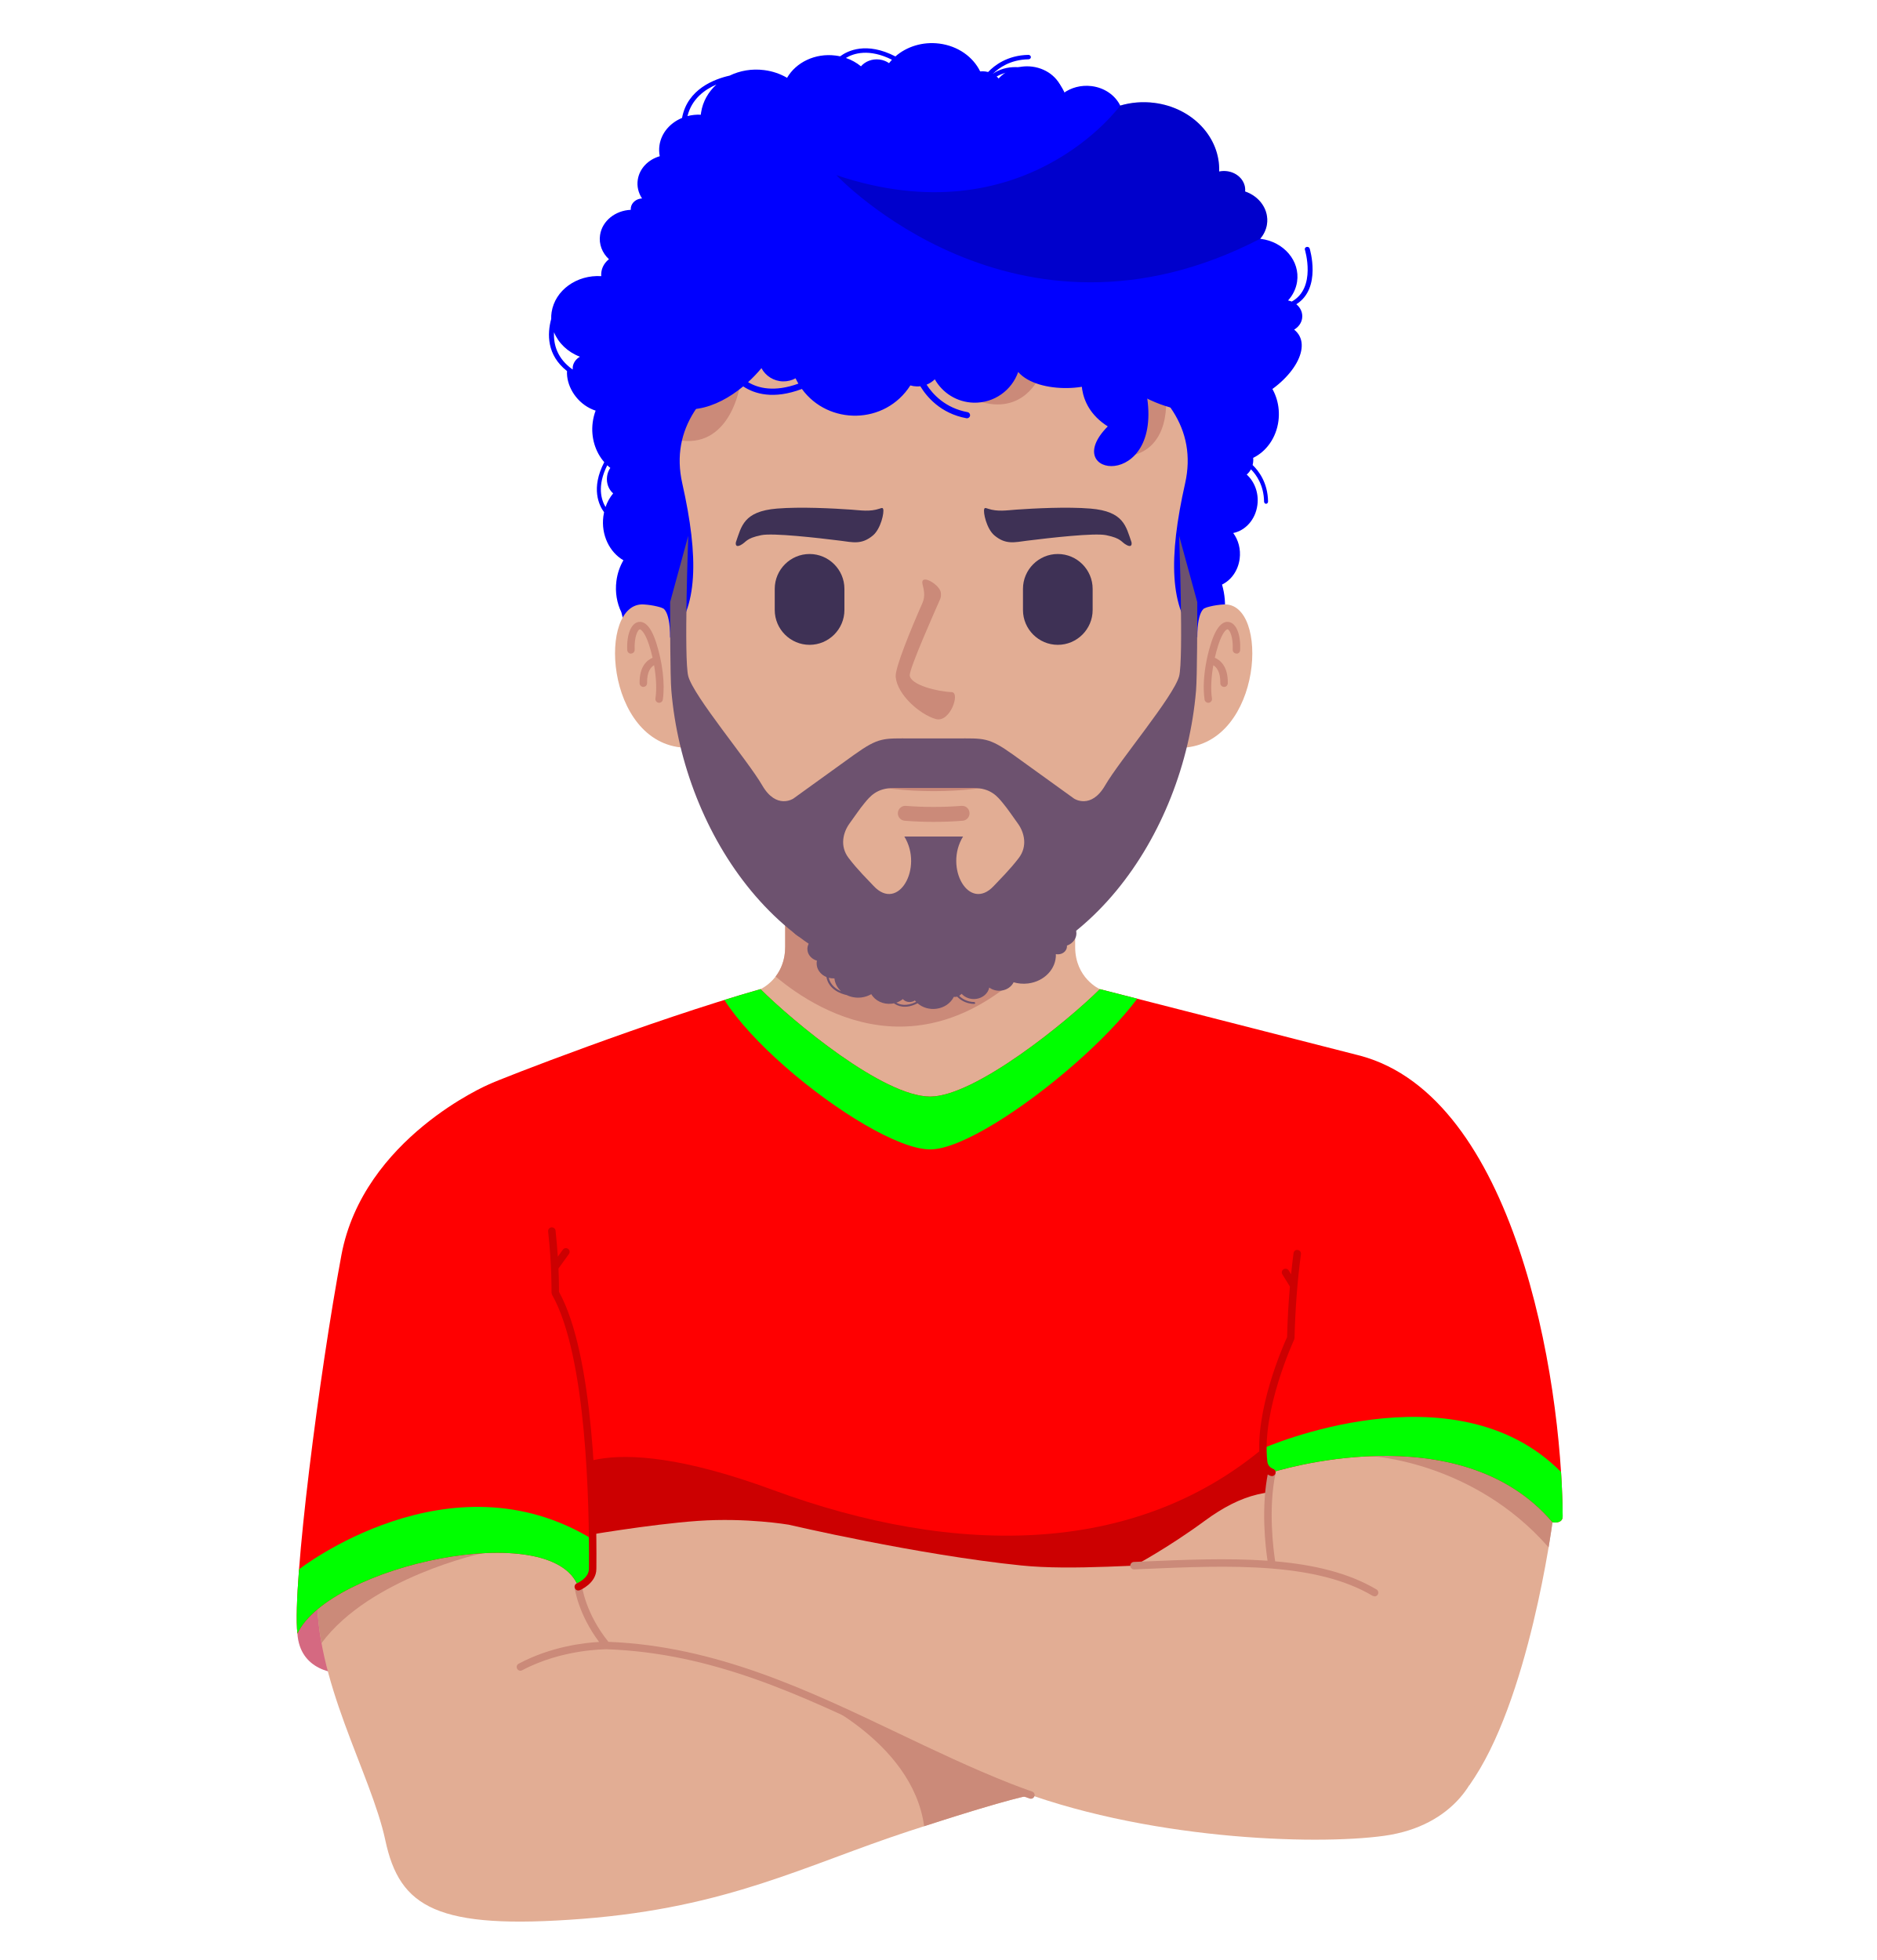
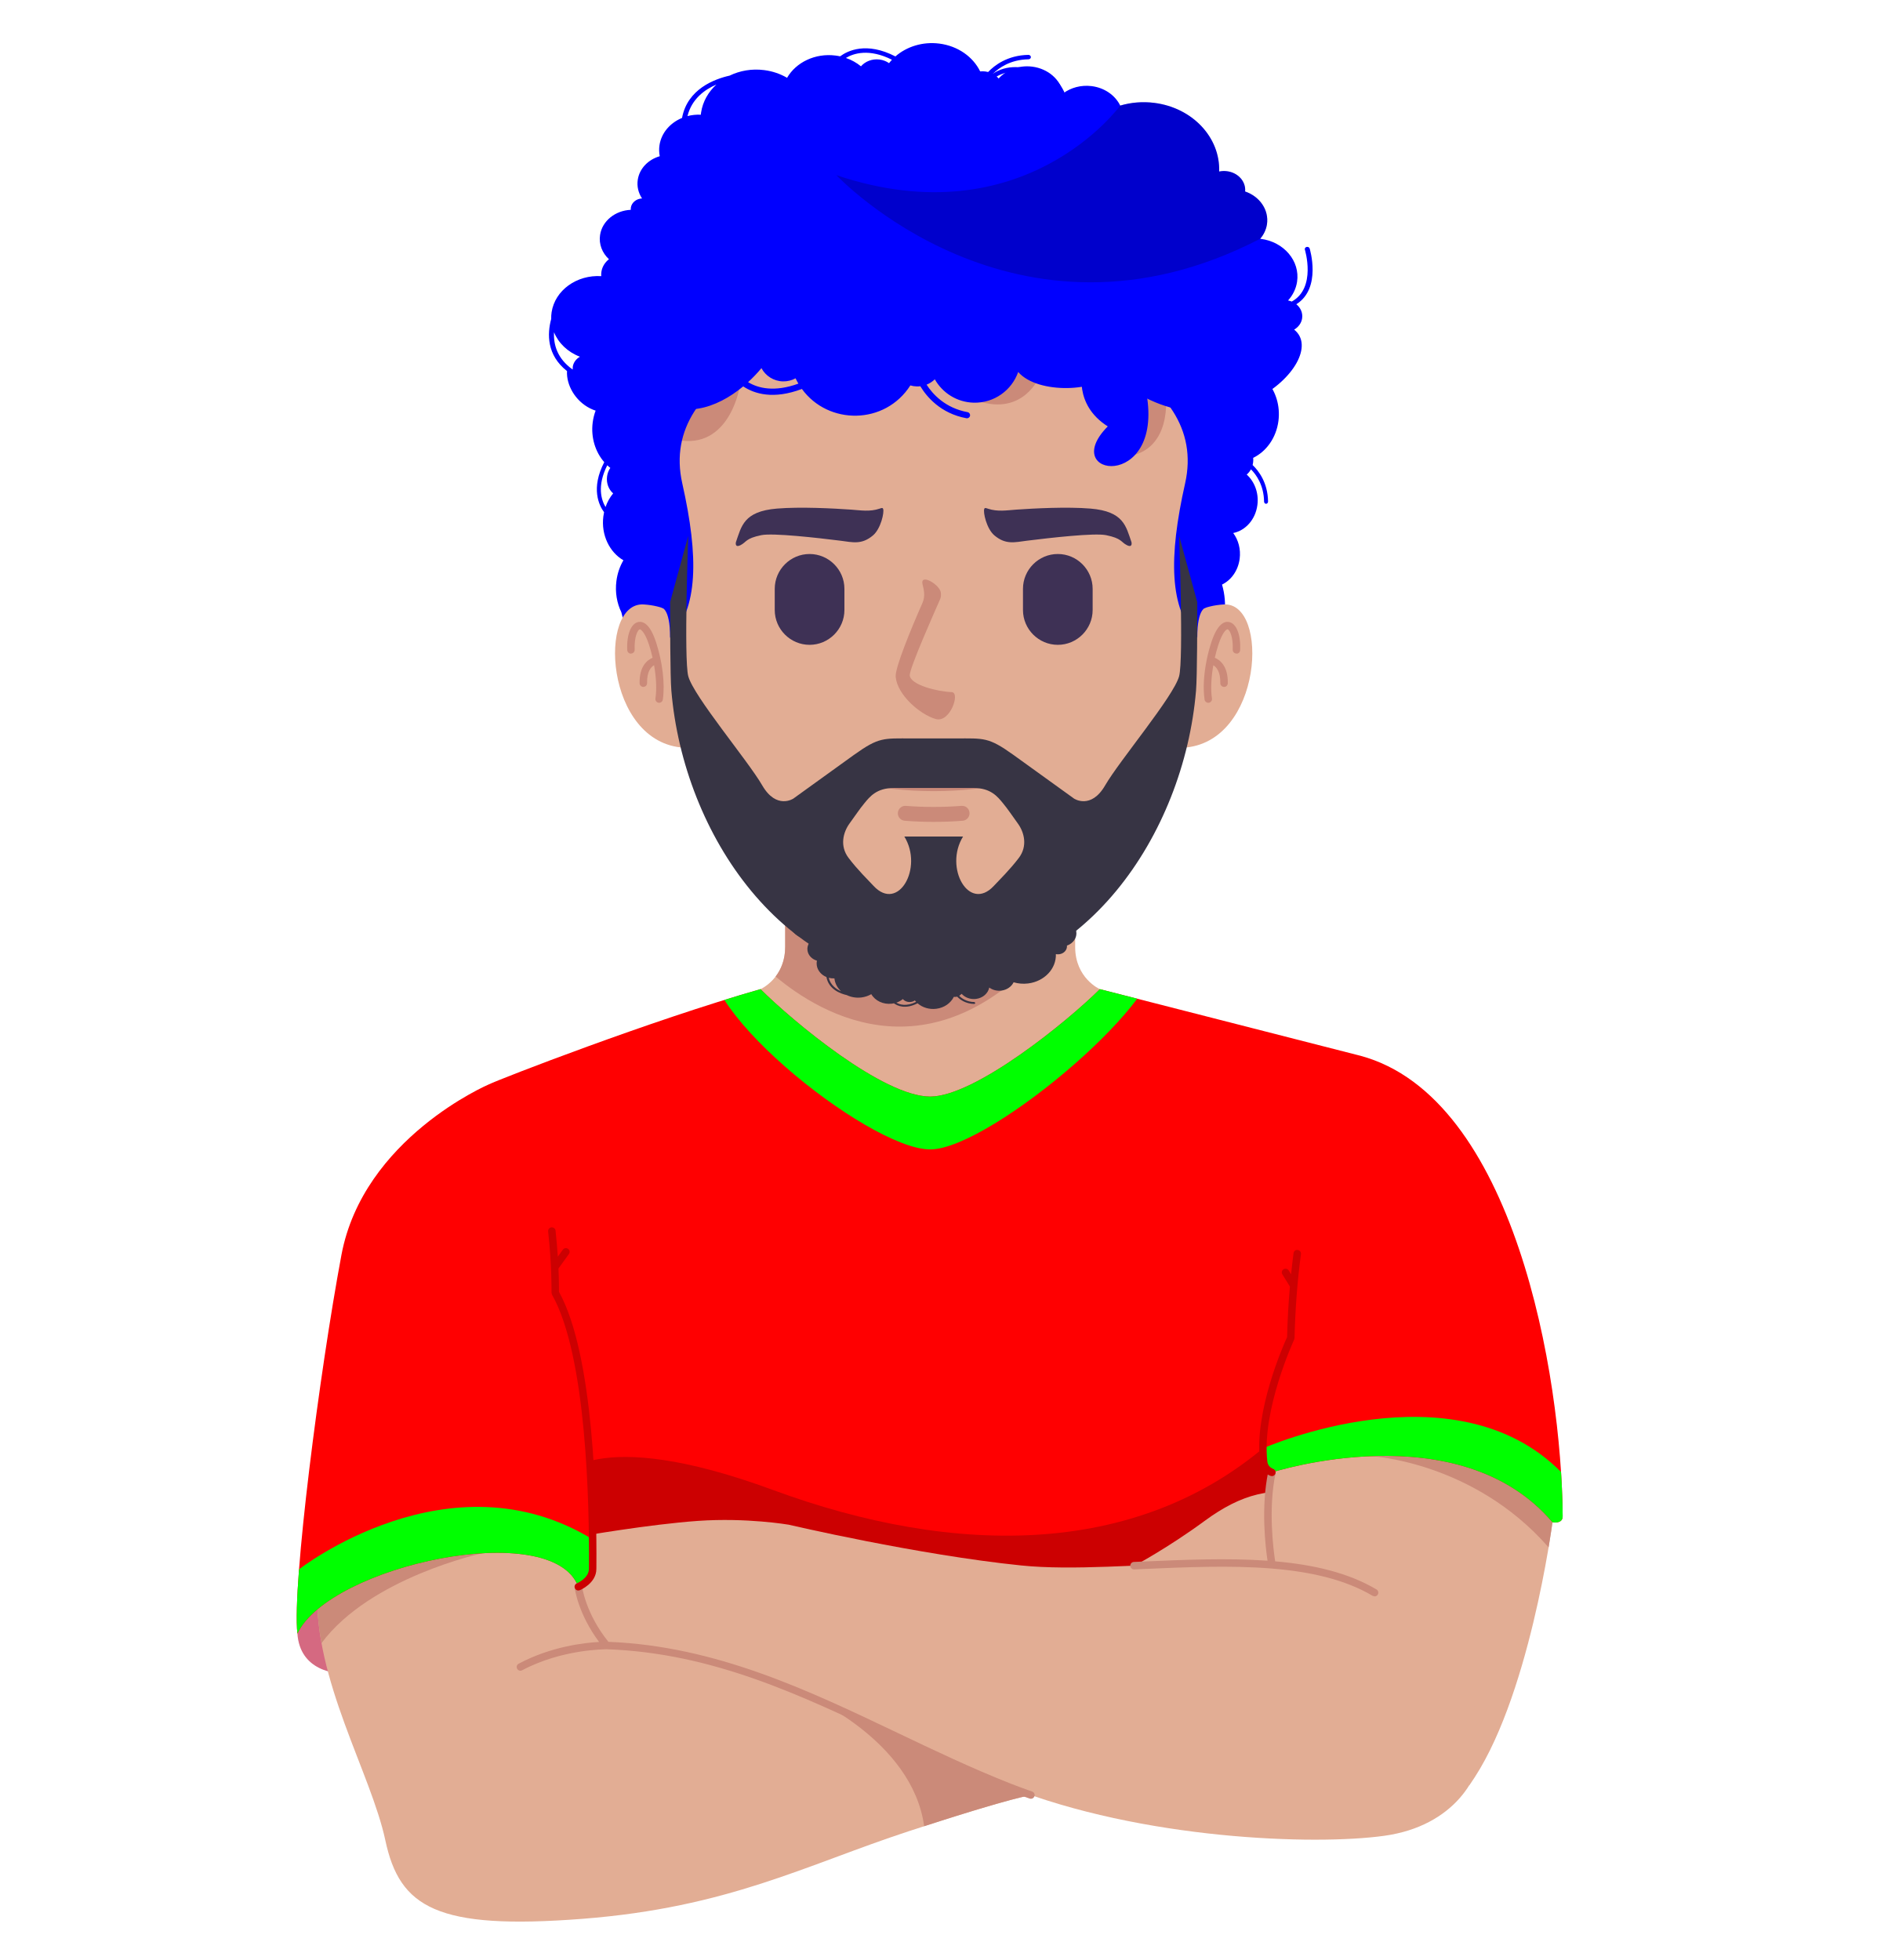
<svg xmlns="http://www.w3.org/2000/svg" width="224" height="234" viewBox="0 0 224 234" fill="none">
  <path fill-rule="evenodd" clip-rule="evenodd" d="M42.596 199.787C39.719 200.092 35.803 199.294 35.504 195.033C35.203 190.775 39.583 190.526 39.665 190.656C39.751 190.789 42.776 196.201 42.776 196.316L42.596 199.787Z" fill="#D56981" />
  <path fill-rule="evenodd" clip-rule="evenodd" d="M93.737 138.087H128.355V121.471C130.487 120.764 132.736 119.901 132.736 119.901L131.299 118.092C131.299 118.092 128.355 116.803 128.355 113.043V81.063H93.737V113.043C93.737 116.803 90.792 118.092 90.792 118.092L89.356 119.901C89.356 119.901 91.604 120.764 93.737 121.471V138.087Z" fill="#E2AD94" />
  <path fill-rule="evenodd" clip-rule="evenodd" d="M93.737 102.745V113.043C93.737 114.639 93.205 115.789 92.593 116.587C97.977 121.107 111.735 129.407 126.075 111.945L104.097 99.088C104.097 99.088 98.355 101.144 93.737 102.745Z" fill="#CB8A79" />
  <path fill-rule="evenodd" clip-rule="evenodd" d="M58.339 129.471C59.716 128.804 77.651 121.839 90.792 118.092C94.629 121.92 105.413 130.917 111.044 130.917C116.408 130.917 127.464 121.92 131.299 118.092L162.401 126.044V187.823L161.369 199.659H63.24L58.339 129.471Z" fill="#FF0001" />
  <path fill-rule="evenodd" clip-rule="evenodd" d="M162.401 168.373V187.823L162.161 190.552C152.671 191.623 123.828 195.1 119.533 195.896C116.489 196.459 95.532 198.64 78.757 199.659H63.24L62.219 185.028C64.563 180.402 66.827 176.473 66.827 176.473C66.827 176.473 70.699 169.932 92.284 177.887C113.868 185.842 136.599 186.276 152.72 171.192C157.325 166.883 160.391 166.595 162.401 168.373Z" fill="#CC0001" />
  <path fill-rule="evenodd" clip-rule="evenodd" d="M94.144 182.029C94.144 182.029 89.139 181.169 83.324 181.576C77.508 181.983 69.26 183.425 69.26 183.425L66.331 188.336L69.396 197.893C69.396 197.893 72.776 199.38 74.443 198.254C76.112 197.128 94.639 187.164 94.144 182.029Z" fill="#E2AD94" />
  <path fill-rule="evenodd" clip-rule="evenodd" d="M69.039 189.442C69.039 189.442 69.441 192.848 72.415 196.452L80.8 194.016L108.927 195.729L123.101 214.32C123.101 214.32 120.825 214.571 108.477 218.628C96.125 222.685 86.929 227.733 69.531 229.085C52.132 230.436 47.713 227.733 46.001 219.709C44.288 211.685 37.437 200.508 37.888 189.778C38.339 179.051 55.739 178.961 55.739 178.961C55.739 178.961 69.352 181.035 69.039 189.442Z" fill="#E2AD94" />
  <path fill-rule="evenodd" clip-rule="evenodd" d="M110.711 198.071L123.102 214.32C123.102 214.32 121.055 214.545 110.327 218.024C108.893 207.597 96.043 202.284 96.043 202.284L109.24 197.724C109.743 197.836 110.232 197.952 110.711 198.071Z" fill="#CB8A79" />
  <path fill-rule="evenodd" clip-rule="evenodd" d="M38.382 196.167C37.996 194.04 37.8 191.9 37.888 189.778C38.216 181.956 47.557 179.789 52.593 179.19L57.576 185.44C57.576 185.44 44.208 188.32 38.382 196.167Z" fill="#CB8A79" />
  <path fill-rule="evenodd" clip-rule="evenodd" d="M132.184 188.877L135.441 186.92C135.441 186.92 139.395 184.82 143.812 181.576C148.231 178.328 151.927 177.428 156.615 178.511C161.303 179.592 162.401 185.092 162.401 185.092C162.401 185.092 159.229 193.204 156.344 191.852C153.459 190.5 132.184 188.877 132.184 188.877Z" fill="#E2AD94" />
  <path fill-rule="evenodd" clip-rule="evenodd" d="M185.334 181.737C185.334 181.737 182.535 203.265 175.391 213.156L151.852 186.826C151.852 186.826 150.764 180.904 151.842 175.787C152.92 170.668 152.92 170.668 152.92 170.668C152.92 170.668 173.835 166.972 174.827 167.513C175.818 168.053 185.284 176.168 185.334 181.737Z" fill="#E2AD94" />
  <path fill-rule="evenodd" clip-rule="evenodd" d="M185.334 181.737C185.334 181.737 185.186 182.872 184.872 184.735C175.919 174.483 163.7 173.847 163.7 173.847L167.522 168.264C171.315 167.701 174.458 167.313 174.827 167.513C175.818 168.053 185.284 176.168 185.334 181.737Z" fill="#CB8A79" />
  <path fill-rule="evenodd" clip-rule="evenodd" d="M186.552 181.016C186.44 164.175 180.779 130.985 162.401 126.044C162.401 126.044 154.639 137.203 154.096 159.74C154.096 159.74 150.131 168.213 150.852 174.524C150.852 174.524 150.896 175.428 151.841 175.787C151.841 175.787 174.155 168.573 185.333 181.737C185.333 181.737 186.573 181.985 186.552 181.016Z" fill="#FF0001" />
  <path fill-rule="evenodd" clip-rule="evenodd" d="M186.552 181.016C186.542 179.395 186.479 177.623 186.359 175.737C173.565 162.82 150.787 172.911 150.764 172.92C150.764 173.465 150.792 174.002 150.852 174.524C150.852 174.524 150.896 175.428 151.842 175.787C151.842 175.787 174.155 168.573 185.333 181.737C185.333 181.737 186.574 181.985 186.552 181.016Z" fill="#00FF00" />
  <path fill-rule="evenodd" clip-rule="evenodd" d="M58.339 129.471C58.339 129.471 43.375 135.86 40.76 149.832C38.147 163.806 34.872 189.175 35.504 195.033C39.339 186.893 65.981 181.132 69.039 189.443C69.039 189.443 70.751 188.745 70.751 187.302C70.751 185.86 71.153 162.909 66.284 154.345C66.284 154.345 66.647 134.339 58.339 129.471Z" fill="#FF0001" />
  <path fill-rule="evenodd" clip-rule="evenodd" d="M35.699 187.357C35.433 190.828 35.344 193.555 35.504 195.033C39.339 186.893 65.981 181.132 69.039 189.444C69.039 189.444 70.751 188.745 70.751 187.302C70.751 186.993 70.768 185.706 70.751 183.784C53.655 173.311 35.699 187.357 35.699 187.357Z" fill="#00FF00" />
  <path fill-rule="evenodd" clip-rule="evenodd" d="M94.144 182.029C94.144 182.029 109.557 185.633 121.908 186.896C134.257 188.157 153.461 183.83 164.099 190.141C174.737 196.452 176.901 204.654 176.901 208.352C176.901 212.048 173.653 217.997 165.271 219.169C156.887 220.342 136.333 219.62 120.375 213.311C104.419 207 90.358 197.084 72.415 196.452L94.144 182.029Z" fill="#E2AD94" />
  <path d="M164.099 190.588L163.871 190.525C160.563 188.563 156.427 187.645 151.9 187.271L151.731 187.256C146.857 186.869 141.533 187.099 136.301 187.328L135.401 187.368H135.381C135.145 187.368 134.947 187.18 134.935 186.94C134.925 186.695 135.116 186.487 135.363 186.477L136.261 186.437C141.349 186.216 146.525 185.992 151.319 186.33C151.076 184.706 150.507 179.966 151.407 175.695C151.456 175.453 151.687 175.306 151.935 175.351C152.175 175.401 152.328 175.639 152.279 175.877C151.377 180.156 152.028 185.078 152.232 186.404C156.779 186.801 160.945 187.753 164.325 189.759C164.537 189.883 164.607 190.157 164.481 190.369C164.399 190.508 164.251 190.588 164.099 190.588ZM123.071 214.756L122.924 214.73C122.008 214.412 121.101 214.076 120.212 213.724C115.597 211.9 111.084 209.747 106.717 207.664C95.59 202.357 85.079 197.344 72.406 196.899C72.266 196.921 67.133 196.861 62.339 199.409C62.124 199.525 61.852 199.444 61.737 199.225C61.621 199.008 61.703 198.74 61.922 198.624C65.791 196.565 69.773 196.123 71.519 196.029C68.995 192.644 68.612 189.63 68.596 189.496C68.568 189.252 68.743 189.032 68.987 189.001C69.235 188.964 69.454 189.148 69.481 189.39C69.484 189.423 69.901 192.623 72.633 196.016C85.409 196.514 96.435 201.773 107.101 206.86C111.453 208.936 115.953 211.083 120.539 212.896C121.42 213.245 122.312 213.575 123.216 213.888C123.451 213.969 123.573 214.224 123.492 214.456C123.427 214.641 123.256 214.756 123.071 214.756Z" fill="#CB8A79" />
  <path d="M69.039 189.888C68.865 189.888 68.699 189.784 68.628 189.612C68.533 189.385 68.644 189.125 68.87 189.032C68.884 189.026 70.305 188.423 70.305 187.302L70.308 186.98C70.363 179.661 70.041 161.857 65.897 154.565L65.839 154.336C65.84 154.306 65.891 151.102 65.435 147.023C65.409 146.777 65.587 146.557 65.829 146.529C66.084 146.513 66.295 146.68 66.323 146.925C66.445 148.037 66.533 149.087 66.593 150.028L67.196 149.194C67.339 148.99 67.617 148.947 67.816 149.095C68.016 149.237 68.063 149.516 67.917 149.713L66.671 151.443C66.734 152.878 66.733 153.893 66.732 154.231C70.925 161.771 71.253 179.632 71.199 186.987L71.196 187.302C71.196 189.024 69.29 189.823 69.207 189.856L69.039 189.888Z" fill="#CC0001" />
  <path fill-rule="evenodd" clip-rule="evenodd" d="M86.475 119.38C88.084 121.888 90.721 124.707 93.737 127.352C99.765 132.64 107.292 137.227 111.044 137.227C114.68 137.227 122.159 132.417 128.355 126.973C131.299 124.388 133.953 121.656 135.768 119.233L131.299 118.092C127.464 121.92 116.408 130.917 111.044 130.917C105.413 130.917 94.629 121.92 90.792 118.092C89.399 118.488 87.951 118.923 86.475 119.38Z" fill="#00FF00" />
  <path d="M151.842 176.232L151.684 176.204C150.479 175.745 150.41 174.595 150.407 174.547C149.711 168.48 153.214 160.597 153.654 159.636C153.704 157.597 153.816 155.578 153.99 153.599L153.09 152.147C152.959 151.935 153.024 151.661 153.234 151.532C153.446 151.407 153.716 151.468 153.847 151.676L154.128 152.133C154.216 151.284 154.315 150.443 154.424 149.613C154.456 149.373 154.65 149.194 154.924 149.231C155.168 149.264 155.34 149.487 155.308 149.732C154.882 152.951 154.624 156.321 154.542 159.751L154.5 159.929C154.462 160.012 150.595 168.365 151.295 174.475C151.302 174.561 151.362 175.128 152 175.371C152.23 175.457 152.347 175.714 152.258 175.945C152.191 176.123 152.022 176.232 151.842 176.232Z" fill="#CC0001" />
  <path fill-rule="evenodd" clip-rule="evenodd" d="M78.544 77.659C76.701 77.204 75.691 75.816 75.137 74.527C75.929 75.401 76.972 76.007 78.161 76.191L78.399 76.221C78.372 76.717 78.423 77.204 78.544 77.659ZM105.912 90.115C104.729 91.783 103.215 92.195 101.88 92.127C103.055 91.651 104.027 90.643 104.529 89.328C104.757 89.736 105.141 90.032 105.6 90.103L105.912 90.115ZM72.289 60.532C71.792 59.701 71.247 58.035 72.493 55.552C72.609 55.661 72.732 55.765 72.86 55.865C72.656 56.153 72.519 56.504 72.469 56.893C72.367 57.691 72.667 58.445 73.199 58.904C72.812 59.371 72.5 59.92 72.289 60.532ZM72.028 61.655C71.745 63.857 72.76 65.925 74.424 66.891C73.997 67.617 73.703 68.456 73.587 69.373C73.415 70.707 73.645 72 74.177 73.097C74.535 74.716 75.611 77.661 78.74 78.249C79.264 79.524 80.34 80.483 81.677 80.691C82.087 80.753 82.489 80.741 82.875 80.664C83.229 81.896 84.184 82.855 85.408 83.044C86.137 83.156 86.844 82.979 87.435 82.587C87.461 83.193 87.867 83.711 88.424 83.8L88.664 83.808C88.732 85.472 89.847 86.893 91.372 87.131C92.367 87.284 93.32 86.9 93.997 86.176C94.333 86.605 94.805 86.907 95.352 86.992C95.511 87.017 95.672 87.021 95.825 87.007C95.656 89.649 97.336 92.013 99.711 92.381C99.956 92.42 100.199 92.435 100.437 92.429C102.052 92.868 104.341 92.931 106.076 90.729C109.044 90.901 113.008 86.931 108.659 81.725C111.473 78.451 110.151 74.573 107.765 71.691C108.584 70.465 109.211 68.42 108.055 65.349C111.975 62.508 111.985 56.383 107.693 53.629C107.757 53.405 107.796 53.175 107.803 52.933C107.805 52.804 107.8 52.676 107.784 52.551C108.904 51.876 110.727 50.377 111.252 47.573C111.284 47.392 111.164 47.217 110.981 47.185C110.8 47.152 110.625 47.271 110.591 47.453C110.137 49.88 108.627 51.224 107.612 51.871C107.479 51.539 107.284 51.236 107.039 50.983C108.513 50.152 109.527 48.592 109.571 46.775C109.625 44.571 108.235 42.668 106.263 41.969C108.756 39.805 108.375 33.263 106.404 31.996C116.781 20.633 105.06 7.955 101.737 12.14C101.473 11.685 101.041 11.357 100.524 11.277C99.935 11.185 99.369 11.437 98.995 11.9C97.276 9.132 92.989 10.444 92.975 10.448C92.847 10.487 92.771 10.633 92.803 10.776C92.836 10.919 92.967 11.004 93.093 10.967C93.107 10.963 97.237 9.701 98.703 12.395C98.651 12.519 98.612 12.653 98.584 12.792C98.024 12.284 97.339 11.935 96.571 11.817C94.323 11.468 92.24 13.229 91.919 15.748L91.912 15.792C91.475 15.412 90.943 15.152 90.355 15.06C88.797 14.82 87.34 15.833 86.799 17.412C85.728 17.311 84.757 18.164 84.604 19.373C84.565 19.661 84.581 19.945 84.636 20.213C80.979 20.081 77.736 23.06 77.203 27.211C77.039 28.492 77.152 29.743 77.489 30.892C76.396 31.423 75.564 32.56 75.383 33.98C75.237 35.124 75.543 36.223 76.152 37.047C74.688 37.343 73.489 38.659 73.267 40.396C73.084 41.828 73.608 43.187 74.541 44.028C74.34 44.196 74.167 44.407 74.036 44.652C73.403 44.013 72.503 42.764 72.471 40.8C72.469 40.653 72.361 40.535 72.229 40.537C72.096 40.541 71.992 40.661 71.995 40.811C72.032 43.08 73.131 44.489 73.836 45.163L73.779 45.463C73.753 45.652 73.753 45.841 73.771 46.021C72.205 46.779 71.015 48.409 70.756 50.44C70.524 52.247 71.081 53.971 72.136 55.177C70.511 58.316 71.513 60.341 72.115 61.153C72.079 61.32 72.049 61.485 72.028 61.655ZM105.8 69.716C106.632 69.271 107.208 68.405 107.232 67.393C107.245 66.9 107.124 66.435 106.904 66.032C107.101 65.936 107.295 65.833 107.479 65.725C108.42 68.331 107.964 70.083 107.311 71.164C106.831 70.639 106.32 70.152 105.8 69.716Z" fill="#0000FF" />
  <path fill-rule="evenodd" clip-rule="evenodd" d="M144.833 23.024C146.675 23.481 147.687 24.868 148.24 26.156C147.445 25.283 146.404 24.677 145.213 24.492L144.979 24.461C145.004 23.967 144.951 23.48 144.833 23.024ZM117.464 10.568C118.647 8.901 120.161 8.489 121.496 8.557C120.321 9.035 119.351 10.043 118.847 11.355C118.617 10.948 118.236 10.653 117.776 10.581L117.464 10.568ZM151.088 40.153C151.584 40.983 152.131 42.649 150.883 45.133C150.765 45.021 150.644 44.917 150.516 44.819C150.719 44.529 150.86 44.177 150.908 43.791C151.011 42.993 150.708 42.237 150.179 41.781C150.564 41.315 150.875 40.764 151.088 40.153ZM151.349 39.027C151.631 36.824 150.616 34.759 148.952 33.792C149.377 33.067 149.675 32.228 149.791 31.313C149.963 29.977 149.729 28.683 149.2 27.585C148.841 25.969 147.765 23.021 144.637 22.435C144.112 21.159 143.036 20.201 141.7 19.992C141.291 19.931 140.888 19.943 140.5 20.02C140.145 18.787 139.193 17.827 137.969 17.639C137.24 17.527 136.532 17.705 135.943 18.097C135.916 17.491 135.509 16.971 134.952 16.884L134.712 16.876C134.645 15.212 133.532 13.791 132.004 13.552C131.011 13.399 130.056 13.784 129.38 14.508C129.043 14.079 128.572 13.776 128.024 13.692C127.865 13.665 127.705 13.661 127.549 13.675C127.719 11.037 126.039 8.669 123.665 8.303C123.42 8.264 123.177 8.249 122.937 8.256C121.323 7.817 119.035 7.753 117.3 9.953C114.331 9.781 110.368 13.753 114.716 18.959C111.904 22.232 113.225 26.109 115.609 28.992C114.793 30.219 114.167 32.264 115.32 35.333C111.404 38.175 111.391 44.3 115.684 47.056C115.617 47.276 115.581 47.508 115.575 47.748C115.571 47.877 115.579 48.008 115.592 48.133C114.473 48.808 112.649 50.305 112.125 53.108C112.091 53.289 112.211 53.467 112.393 53.499C112.576 53.532 112.751 53.413 112.784 53.229C113.24 50.805 114.751 49.46 115.763 48.812C115.896 49.147 116.091 49.448 116.336 49.701C114.864 50.531 113.849 52.095 113.805 53.909C113.751 56.112 115.143 58.016 117.112 58.713C114.623 60.877 115 67.421 116.972 68.688C106.593 80.049 118.316 92.731 121.641 88.544C121.904 88.997 122.333 89.325 122.852 89.407C123.443 89.497 124.005 89.244 124.38 88.781C126.099 91.552 130.388 90.239 130.401 90.236C130.529 90.199 130.605 90.052 130.573 89.908C130.54 89.765 130.412 89.68 130.283 89.717C130.269 89.723 126.14 90.984 124.675 88.289C124.724 88.164 124.764 88.032 124.793 87.891C125.352 88.399 126.037 88.748 126.807 88.868C129.052 89.216 131.136 87.456 131.459 84.935L131.464 84.891C131.904 85.271 132.433 85.533 133.024 85.625C134.579 85.865 136.036 84.849 136.577 83.272C137.648 83.376 138.619 82.519 138.772 81.313C138.811 81.024 138.796 80.739 138.74 80.469C142.399 80.604 145.641 77.623 146.172 73.472C146.336 72.192 146.224 70.939 145.887 69.792C146.98 69.261 147.812 68.123 147.993 66.707C148.141 65.56 147.833 64.459 147.224 63.636C148.688 63.341 149.887 62.024 150.109 60.285C150.295 58.857 149.768 57.496 148.833 56.656C149.036 56.487 149.208 56.276 149.341 56.032C149.975 56.671 150.873 57.921 150.907 59.883C150.907 60.032 151.016 60.149 151.147 60.147C151.279 60.144 151.384 60.021 151.381 59.873C151.345 57.604 150.245 56.193 149.54 55.521L149.597 55.221C149.624 55.032 149.624 54.844 149.605 54.661C151.171 53.904 152.363 52.273 152.623 50.245C152.852 48.437 152.295 46.712 151.243 45.504C152.867 42.368 151.864 40.343 151.261 39.528C151.299 39.365 151.328 39.199 151.349 39.027ZM117.576 30.967C116.745 31.412 116.168 32.279 116.144 33.289C116.132 33.781 116.253 34.249 116.473 34.652C116.273 34.748 116.081 34.849 115.897 34.959C114.956 32.352 115.412 30.599 116.067 29.519C116.544 30.044 117.056 30.532 117.576 30.967Z" fill="#0000FF" />
-   <path fill-rule="evenodd" clip-rule="evenodd" d="M98.935 116.737C99.151 117.605 99.805 118.084 100.412 118.347C100 117.972 99.716 117.481 99.629 116.919L99.615 116.808C99.38 116.819 99.151 116.793 98.935 116.737ZM107.013 119.704C107.407 119.937 108.191 120.196 109.365 119.609L109.216 119.437C109.081 119.535 108.916 119.597 108.732 119.621C108.356 119.668 107.997 119.527 107.784 119.276C107.563 119.457 107.304 119.603 107.013 119.704ZM94.716 109.681H128.644V110.368C128.492 110.42 128.331 110.456 128.165 110.479L128.145 110.48C128.323 110.687 128.445 110.937 128.488 111.216C128.601 111.951 128.12 112.637 127.375 112.891C127.423 113.397 127.019 113.855 126.448 113.925C126.312 113.943 126.177 113.936 126.052 113.911C126.112 115.636 124.701 117.164 122.743 117.412C122.139 117.487 121.548 117.433 121.007 117.273C120.756 117.789 120.216 118.18 119.548 118.265C119.007 118.332 118.488 118.188 118.099 117.901C117.96 118.591 117.337 119.155 116.517 119.259C115.841 119.344 115.2 119.095 114.805 118.653L114.511 118.892C114.811 119.192 115.399 119.617 116.327 119.633L116.449 119.748L116.32 119.859C115.251 119.84 114.585 119.32 114.268 118.987L114.127 119.013L113.865 119.016C113.504 119.755 112.735 120.315 111.776 120.435C110.923 120.543 110.109 120.279 109.539 119.78C108.057 120.544 107.103 120.068 106.72 119.784L106.483 119.825C105.445 119.956 104.469 119.476 104.016 118.691C103.672 118.889 103.276 119.029 102.844 119.084C102.214 119.161 101.603 119.052 101.087 118.803C100.323 118.631 98.932 118.121 98.659 116.644C98.056 116.396 97.606 115.887 97.508 115.256C97.479 115.063 97.486 114.873 97.523 114.691C96.942 114.521 96.49 114.071 96.401 113.492C96.348 113.149 96.433 112.816 96.62 112.537C96.334 112.524 96.09 112.331 96.047 112.068L96.043 111.956C95.257 111.923 94.59 111.396 94.479 110.675C94.424 110.316 94.517 109.967 94.716 109.681Z" fill="#6D526F" />
+   <path fill-rule="evenodd" clip-rule="evenodd" d="M98.935 116.737C99.151 117.605 99.805 118.084 100.412 118.347C100 117.972 99.716 117.481 99.629 116.919L99.615 116.808C99.38 116.819 99.151 116.793 98.935 116.737ZM107.013 119.704C107.407 119.937 108.191 120.196 109.365 119.609L109.216 119.437C109.081 119.535 108.916 119.597 108.732 119.621C108.356 119.668 107.997 119.527 107.784 119.276C107.563 119.457 107.304 119.603 107.013 119.704ZM94.716 109.681H128.644V110.368C128.492 110.42 128.331 110.456 128.165 110.479L128.145 110.48C128.323 110.687 128.445 110.937 128.488 111.216C128.601 111.951 128.12 112.637 127.375 112.891C127.423 113.397 127.019 113.855 126.448 113.925C126.312 113.943 126.177 113.936 126.052 113.911C126.112 115.636 124.701 117.164 122.743 117.412C122.139 117.487 121.548 117.433 121.007 117.273C120.756 117.789 120.216 118.18 119.548 118.265C119.007 118.332 118.488 118.188 118.099 117.901C117.96 118.591 117.337 119.155 116.517 119.259C115.841 119.344 115.2 119.095 114.805 118.653L114.511 118.892C114.811 119.192 115.399 119.617 116.327 119.633L116.449 119.748L116.32 119.859C115.251 119.84 114.585 119.32 114.268 118.987L114.127 119.013L113.865 119.016C113.504 119.755 112.735 120.315 111.776 120.435C110.923 120.543 110.109 120.279 109.539 119.78C108.057 120.544 107.103 120.068 106.72 119.784L106.483 119.825C105.445 119.956 104.469 119.476 104.016 118.691C103.672 118.889 103.276 119.029 102.844 119.084C102.214 119.161 101.603 119.052 101.087 118.803C100.323 118.631 98.932 118.121 98.659 116.644C98.056 116.396 97.606 115.887 97.508 115.256C97.479 115.063 97.486 114.873 97.523 114.691C96.942 114.521 96.49 114.071 96.401 113.492C96.348 113.149 96.433 112.816 96.62 112.537C96.334 112.524 96.09 112.331 96.047 112.068L96.043 111.956C95.257 111.923 94.59 111.396 94.479 110.675C94.424 110.316 94.517 109.967 94.716 109.681Z" fill="#373444" />
  <path fill-rule="evenodd" clip-rule="evenodd" d="M81.721 89.271C72.141 88.772 71.329 71.789 76.863 72.164C81.469 72.475 82.435 75.411 82.74 76.644C83.046 77.877 81.721 89.271 81.721 89.271Z" fill="#E2AD94" />
  <path fill-rule="evenodd" clip-rule="evenodd" d="M141.204 89.271C150.787 88.772 151.595 71.789 146.063 72.164C141.457 72.475 140.491 75.411 140.187 76.644C139.88 77.877 141.204 89.271 141.204 89.271Z" fill="#E2AD94" />
  <path fill-rule="evenodd" clip-rule="evenodd" d="M142.932 56.024V77.759C142.932 96.076 130.445 116.112 111.465 116.112C92.484 116.112 80 96.076 80 77.759V56.024C80 14.672 142.932 14.672 142.932 56.024Z" fill="#E2AD94" />
  <path fill-rule="evenodd" clip-rule="evenodd" d="M80.175 52.349C80.645 47.433 82.066 43.183 84.177 39.593C90.227 35.696 98.522 30.703 101.601 30.489C106.677 30.14 117.532 28.213 121.56 30.14C125.585 32.065 139.153 46.901 139.153 46.901C139.153 46.901 140.248 54.431 133.64 54.563L133.857 47.077L127.205 43.751L116.7 40.819L123.484 44.495L123.923 45.281C123.923 45.281 121.645 50.261 115.607 47.4C109.568 44.539 110.224 40.861 110.224 40.861L87.947 41.649L88.224 46.529C88.224 46.529 86.836 54.261 80.175 52.349Z" fill="#CB8A79" />
  <path fill-rule="evenodd" clip-rule="evenodd" d="M126.281 66.141H126.284C128.571 66.141 130.441 68.011 130.441 70.299V72.827C130.441 75.115 128.571 76.985 126.284 76.985H126.281C123.995 76.985 122.124 75.115 122.124 72.827V70.299C122.124 68.011 123.995 66.141 126.281 66.141Z" fill="#3E3155" />
  <path fill-rule="evenodd" clip-rule="evenodd" d="M96.648 66.141C94.361 66.141 92.489 68.011 92.489 70.299V72.827C92.489 75.115 94.361 76.985 96.648 76.985C98.935 76.985 100.808 75.115 100.808 72.827V70.299C100.808 68.011 98.935 66.141 96.648 66.141Z" fill="#3E3155" />
  <path fill-rule="evenodd" clip-rule="evenodd" d="M112.309 70.704C112.357 70.988 112.339 71.295 112.241 71.516C111.56 73.073 108.579 79.752 108.605 80.639C108.713 81.775 111.907 82.571 113.616 82.629C114.675 82.667 113.427 86.343 111.7 85.841C109.856 85.311 107.128 82.985 106.927 80.805C106.831 79.755 108.751 75.095 110.137 71.952C110.492 71.147 110.271 70.325 110.14 69.787C109.797 68.385 112.145 69.764 112.309 70.704Z" fill="#CB8A79" />
  <path d="M144.245 83.904C144.027 83.904 143.836 83.747 143.804 83.527C143.607 82.211 143.705 80.504 144.059 78.773L144.068 78.727C144.209 78.043 144.391 77.355 144.609 76.688C145.324 74.495 146.153 74.152 146.713 74.259C147.599 74.42 148.136 75.764 148.052 77.6C148.041 77.847 147.843 78.081 147.589 78.027C147.341 78.015 147.152 77.808 147.164 77.561C147.232 76.053 146.803 75.18 146.555 75.136C146.453 75.095 145.973 75.377 145.456 76.964C145.289 77.475 145.145 78.003 145.025 78.532C145.641 78.788 146.613 79.517 146.575 81.572C146.569 81.819 146.357 82.035 146.12 82.009C145.875 82.004 145.677 81.8 145.683 81.555C145.709 80.183 145.213 79.639 144.847 79.423C144.589 80.887 144.524 82.311 144.685 83.393C144.721 83.636 144.553 83.863 144.311 83.9L144.245 83.904Z" fill="#CB8A79" />
  <path d="M78.688 83.904L78.621 83.9C78.377 83.863 78.209 83.636 78.248 83.393C78.409 82.311 78.344 80.884 78.087 79.417C77.715 79.631 77.221 80.172 77.248 81.555C77.253 81.8 77.057 82.004 76.812 82.009H76.803C76.56 82.009 76.363 81.816 76.357 81.572C76.317 79.517 77.291 78.787 77.907 78.532C77.787 78 77.644 77.475 77.476 76.963C76.959 75.377 76.443 75.101 76.377 75.136C76.129 75.18 75.7 76.053 75.768 77.561C75.781 77.808 75.591 78.015 75.344 78.027C75.104 78.071 74.891 77.847 74.88 77.6C74.797 75.764 75.333 74.42 76.216 74.259C76.791 74.152 77.607 74.495 78.323 76.685C79.096 79.059 79.404 81.679 79.128 83.527C79.095 83.747 78.904 83.904 78.688 83.904Z" fill="#CB8A79" />
  <path d="M111.465 94.451C108.175 94.451 105.073 94.105 102.5 93.451C102.024 93.331 101.735 92.847 101.857 92.368C101.977 91.891 102.465 91.599 102.939 91.724C107.735 92.943 115.199 92.941 119.992 91.724C120.467 91.599 120.956 91.891 121.076 92.368C121.197 92.847 120.909 93.331 120.432 93.451C117.857 94.105 114.756 94.451 111.465 94.451Z" fill="#CB8A79" />
  <path d="M111.465 98.123C110.305 98.123 109.141 98.077 108.007 97.987C107.516 97.948 107.149 97.519 107.189 97.029C107.229 96.54 107.672 96.165 108.145 96.211C110.323 96.384 112.612 96.381 114.784 96.211C115.287 96.167 115.703 96.54 115.741 97.029C115.781 97.519 115.415 97.948 114.923 97.987C113.791 98.077 112.627 98.123 111.465 98.123Z" fill="#CB8A79" />
  <path fill-rule="evenodd" clip-rule="evenodd" d="M142.883 28.076C153.565 40.504 143.998 54.915 143.998 72.536C143.998 72.536 142.932 72.487 142.932 76.133C139.599 72.696 139.488 66.556 141.481 57.704C144.421 44.652 125.824 38.144 111.466 38.149C97.109 38.144 78.51 44.652 81.45 57.704C83.443 66.556 83.334 72.696 80 76.133C80 72.487 78.935 72.536 78.935 72.536C78.935 54.915 69.365 40.504 80.049 28.076C80.194 24.945 84.06 21.647 89.206 18.973C103.558 11.517 119.373 11.517 133.725 18.973C138.872 21.647 142.74 24.945 142.883 28.076Z" fill="#0000FF" />
  <path fill-rule="evenodd" clip-rule="evenodd" d="M118.716 63.923C117.768 63.127 117.344 61.136 117.503 60.755C117.568 60.597 117.677 60.644 117.945 60.732C119.096 61.117 120.177 60.925 121.328 60.843C123.432 60.696 127.385 60.485 130.188 60.719C134.18 61.053 134.413 62.849 135.076 64.721C135.076 64.721 135.257 65.453 134.523 65.081C133.787 64.708 133.956 64.285 132.048 63.892C130.659 63.607 125.383 64.207 122.615 64.552C121.131 64.74 120.073 65.063 118.716 63.923Z" fill="#3E3155" />
  <path fill-rule="evenodd" clip-rule="evenodd" d="M82.072 13.86C82.575 11.825 84.104 10.705 85.527 10.092C84.563 10.969 83.896 12.121 83.696 13.435L83.663 13.696C83.114 13.668 82.576 13.727 82.072 13.86ZM68.367 44.117C66.524 42.816 66.066 41.144 66.139 39.667C66.667 40.964 67.781 42.037 69.235 42.589C68.784 42.843 68.459 43.267 68.38 43.773L68.367 44.117ZM100.983 6.919C101.899 6.368 103.739 5.763 106.484 7.132C106.363 7.263 106.247 7.396 106.137 7.54C105.817 7.316 105.429 7.161 105.001 7.107C104.121 6.997 103.287 7.331 102.783 7.917C102.267 7.492 101.659 7.151 100.983 6.919ZM99.74 6.631C97.307 6.323 95.024 7.448 93.962 9.289C93.157 8.819 92.23 8.495 91.219 8.368C89.744 8.18 88.315 8.439 87.103 9.028C85.317 9.428 82.066 10.62 81.423 14.079C80.015 14.659 78.959 15.849 78.732 17.325C78.663 17.779 78.677 18.224 78.763 18.651C77.401 19.044 76.346 20.101 76.139 21.453C76.015 22.26 76.213 23.04 76.648 23.693C75.979 23.72 75.407 24.172 75.311 24.788L75.3 25.051C73.464 25.131 71.895 26.363 71.638 28.049C71.468 29.151 71.895 30.203 72.696 30.948C72.222 31.32 71.889 31.843 71.797 32.447C71.769 32.623 71.764 32.797 71.779 32.969C68.863 32.788 66.256 34.649 65.852 37.272C65.811 37.544 65.795 37.812 65.803 38.076C65.319 39.86 65.256 42.388 67.691 44.301C67.505 47.581 71.899 51.949 77.641 47.137C81.264 50.237 85.544 48.769 88.724 46.131C90.082 47.029 92.339 47.719 95.732 46.437C98.875 50.761 105.643 50.761 108.679 46.013C108.923 46.087 109.177 46.125 109.444 46.133C109.589 46.136 109.729 46.129 109.869 46.112C110.615 47.348 112.273 49.36 115.372 49.932C115.573 49.969 115.765 49.836 115.803 49.635C115.839 49.432 115.705 49.241 115.504 49.205C112.824 48.707 111.335 47.04 110.617 45.923C110.987 45.776 111.319 45.557 111.599 45.285C112.519 46.915 114.248 48.029 116.253 48.076C118.687 48.131 120.787 46.592 121.552 44.412C123.948 47.159 131.177 46.727 132.571 44.549C145.144 55.991 159.128 43.015 154.496 39.352C154.999 39.061 155.36 38.585 155.448 38.012C155.547 37.36 155.265 36.736 154.756 36.323C157.812 34.421 156.353 29.685 156.349 29.669C156.308 29.529 156.145 29.443 155.987 29.481C155.829 29.517 155.735 29.661 155.776 29.803C155.781 29.817 157.184 34.376 154.208 36.003C154.072 35.945 153.924 35.901 153.771 35.871C154.331 35.252 154.715 34.492 154.845 33.645C155.224 31.161 153.276 28.863 150.492 28.513L150.444 28.505C150.863 28.021 151.149 27.433 151.251 26.784C151.512 25.063 150.388 23.456 148.644 22.861C148.756 21.679 147.811 20.607 146.475 20.44C146.156 20.399 145.84 20.416 145.545 20.477C145.685 16.437 142.385 12.86 137.8 12.281C136.384 12.101 135.003 12.229 133.735 12.604C133.145 11.396 131.888 10.481 130.32 10.281C129.055 10.123 127.841 10.464 126.932 11.139C126.601 9.521 125.145 8.201 123.227 7.956C121.645 7.759 120.145 8.34 119.217 9.373C119.033 9.152 118.799 8.961 118.527 8.816C119.232 8.115 120.609 7.117 122.779 7.079C122.943 7.079 123.072 6.957 123.069 6.813C123.064 6.665 122.929 6.549 122.767 6.552C120.26 6.597 118.703 7.817 117.964 8.596L117.632 8.533C117.423 8.505 117.213 8.504 117.015 8.527C116.172 6.797 114.371 5.485 112.128 5.203C110.132 4.951 108.227 5.571 106.895 6.737C103.427 4.947 101.191 6.059 100.293 6.725C100.112 6.687 99.927 6.653 99.74 6.631ZM90.901 43.953C91.396 44.873 92.355 45.507 93.469 45.532C94.016 45.544 94.529 45.412 94.975 45.165C95.08 45.385 95.194 45.597 95.314 45.801C92.436 46.844 90.501 46.347 89.305 45.625C89.885 45.096 90.423 44.532 90.901 43.953Z" fill="#0000FF" />
  <path fill-rule="evenodd" clip-rule="evenodd" d="M133.735 12.604C133.735 12.604 122.289 28.453 99.85 20.912C99.85 20.912 121.179 43.644 150.444 28.505C150.863 28.021 151.149 27.433 151.251 26.784C151.512 25.063 150.388 23.456 148.644 22.861C148.756 21.679 147.811 20.607 146.475 20.44C146.156 20.399 145.84 20.416 145.545 20.477C145.685 16.437 142.386 12.86 137.8 12.281C136.384 12.101 135.003 12.229 133.735 12.604Z" fill="black" fill-opacity="0.2" />
  <path fill-rule="evenodd" clip-rule="evenodd" d="M104.216 63.923C105.161 63.127 105.589 61.136 105.428 60.755C105.364 60.597 105.255 60.644 104.987 60.732C103.836 61.117 102.756 60.925 101.603 60.843C99.499 60.696 95.545 60.485 92.743 60.719C88.753 61.053 88.519 62.849 87.856 64.721C87.856 64.721 87.675 65.453 88.411 65.081C89.145 64.708 88.976 64.285 90.881 63.892C92.271 63.607 97.549 64.207 100.316 64.552C101.803 64.74 102.86 65.063 104.216 63.923Z" fill="#3E3155" />
-   <path fill-rule="evenodd" clip-rule="evenodd" d="M111.465 94.076C111.465 94.076 108.753 94.076 106.699 94.076C104.644 94.076 103.833 95.12 103.193 95.896C102.553 96.672 102.2 97.244 101.424 98.305C100.648 99.367 100.228 101.017 101.308 102.432C102.385 103.849 103.615 105.044 104.289 105.768C107.24 108.94 110.259 103.604 107.961 99.873H111.465H114.969C112.672 103.604 115.693 108.94 118.643 105.768C119.315 105.044 120.547 103.849 121.624 102.432C122.703 101.017 122.281 99.367 121.505 98.305C120.732 97.244 120.377 96.672 119.737 95.896C119.097 95.12 118.289 94.076 116.233 94.076C114.179 94.076 111.465 94.076 111.465 94.076ZM120.964 90.111H120.965L121.109 90.215C124.565 92.696 128.22 95.341 128.22 95.341C128.22 95.341 130.24 96.699 131.941 93.753C133.645 90.808 140.12 83.139 140.765 80.727C141.305 78.715 140.765 63.964 140.765 63.964L142.932 71.885C142.932 74.101 142.927 80.741 142.784 82.451C141.332 99.735 129.251 117.325 111.465 117.325C93.681 117.325 81.599 99.735 80.147 82.451C80.005 80.741 80 74.101 80 71.885L82.165 63.964C82.165 63.964 81.627 78.715 82.165 80.727C82.811 83.139 89.287 90.808 90.989 93.753C92.693 96.699 94.711 95.341 94.711 95.341C94.711 95.341 98.367 92.696 101.821 90.215L101.967 90.111H101.968C104.951 87.981 105.453 88.159 108.836 88.159H111.465H114.093C117.479 88.159 117.981 87.981 120.964 90.111Z" fill="#6D526F" />
+   <path fill-rule="evenodd" clip-rule="evenodd" d="M111.465 94.076C111.465 94.076 108.753 94.076 106.699 94.076C104.644 94.076 103.833 95.12 103.193 95.896C102.553 96.672 102.2 97.244 101.424 98.305C100.648 99.367 100.228 101.017 101.308 102.432C102.385 103.849 103.615 105.044 104.289 105.768C107.24 108.94 110.259 103.604 107.961 99.873H111.465H114.969C112.672 103.604 115.693 108.94 118.643 105.768C119.315 105.044 120.547 103.849 121.624 102.432C122.703 101.017 122.281 99.367 121.505 98.305C120.732 97.244 120.377 96.672 119.737 95.896C119.097 95.12 118.289 94.076 116.233 94.076C114.179 94.076 111.465 94.076 111.465 94.076ZM120.964 90.111H120.965L121.109 90.215C124.565 92.696 128.22 95.341 128.22 95.341C128.22 95.341 130.24 96.699 131.941 93.753C133.645 90.808 140.12 83.139 140.765 80.727C141.305 78.715 140.765 63.964 140.765 63.964L142.932 71.885C142.932 74.101 142.927 80.741 142.784 82.451C141.332 99.735 129.251 117.325 111.465 117.325C93.681 117.325 81.599 99.735 80.147 82.451C80.005 80.741 80 74.101 80 71.885L82.165 63.964C82.165 63.964 81.627 78.715 82.165 80.727C82.811 83.139 89.287 90.808 90.989 93.753C92.693 96.699 94.711 95.341 94.711 95.341C94.711 95.341 98.367 92.696 101.821 90.215L101.967 90.111H101.968C104.951 87.981 105.453 88.159 108.836 88.159H111.465H114.093C117.479 88.159 117.981 87.981 120.964 90.111Z" fill="#373444" />
  <path fill-rule="evenodd" clip-rule="evenodd" d="M129.263 44.115C129.263 44.115 128.091 48.273 132.247 50.907C126.228 56.969 138.912 58.717 136.875 47.016C135.563 39.461 129.263 44.115 129.263 44.115Z" fill="#0000FF" />
</svg>
